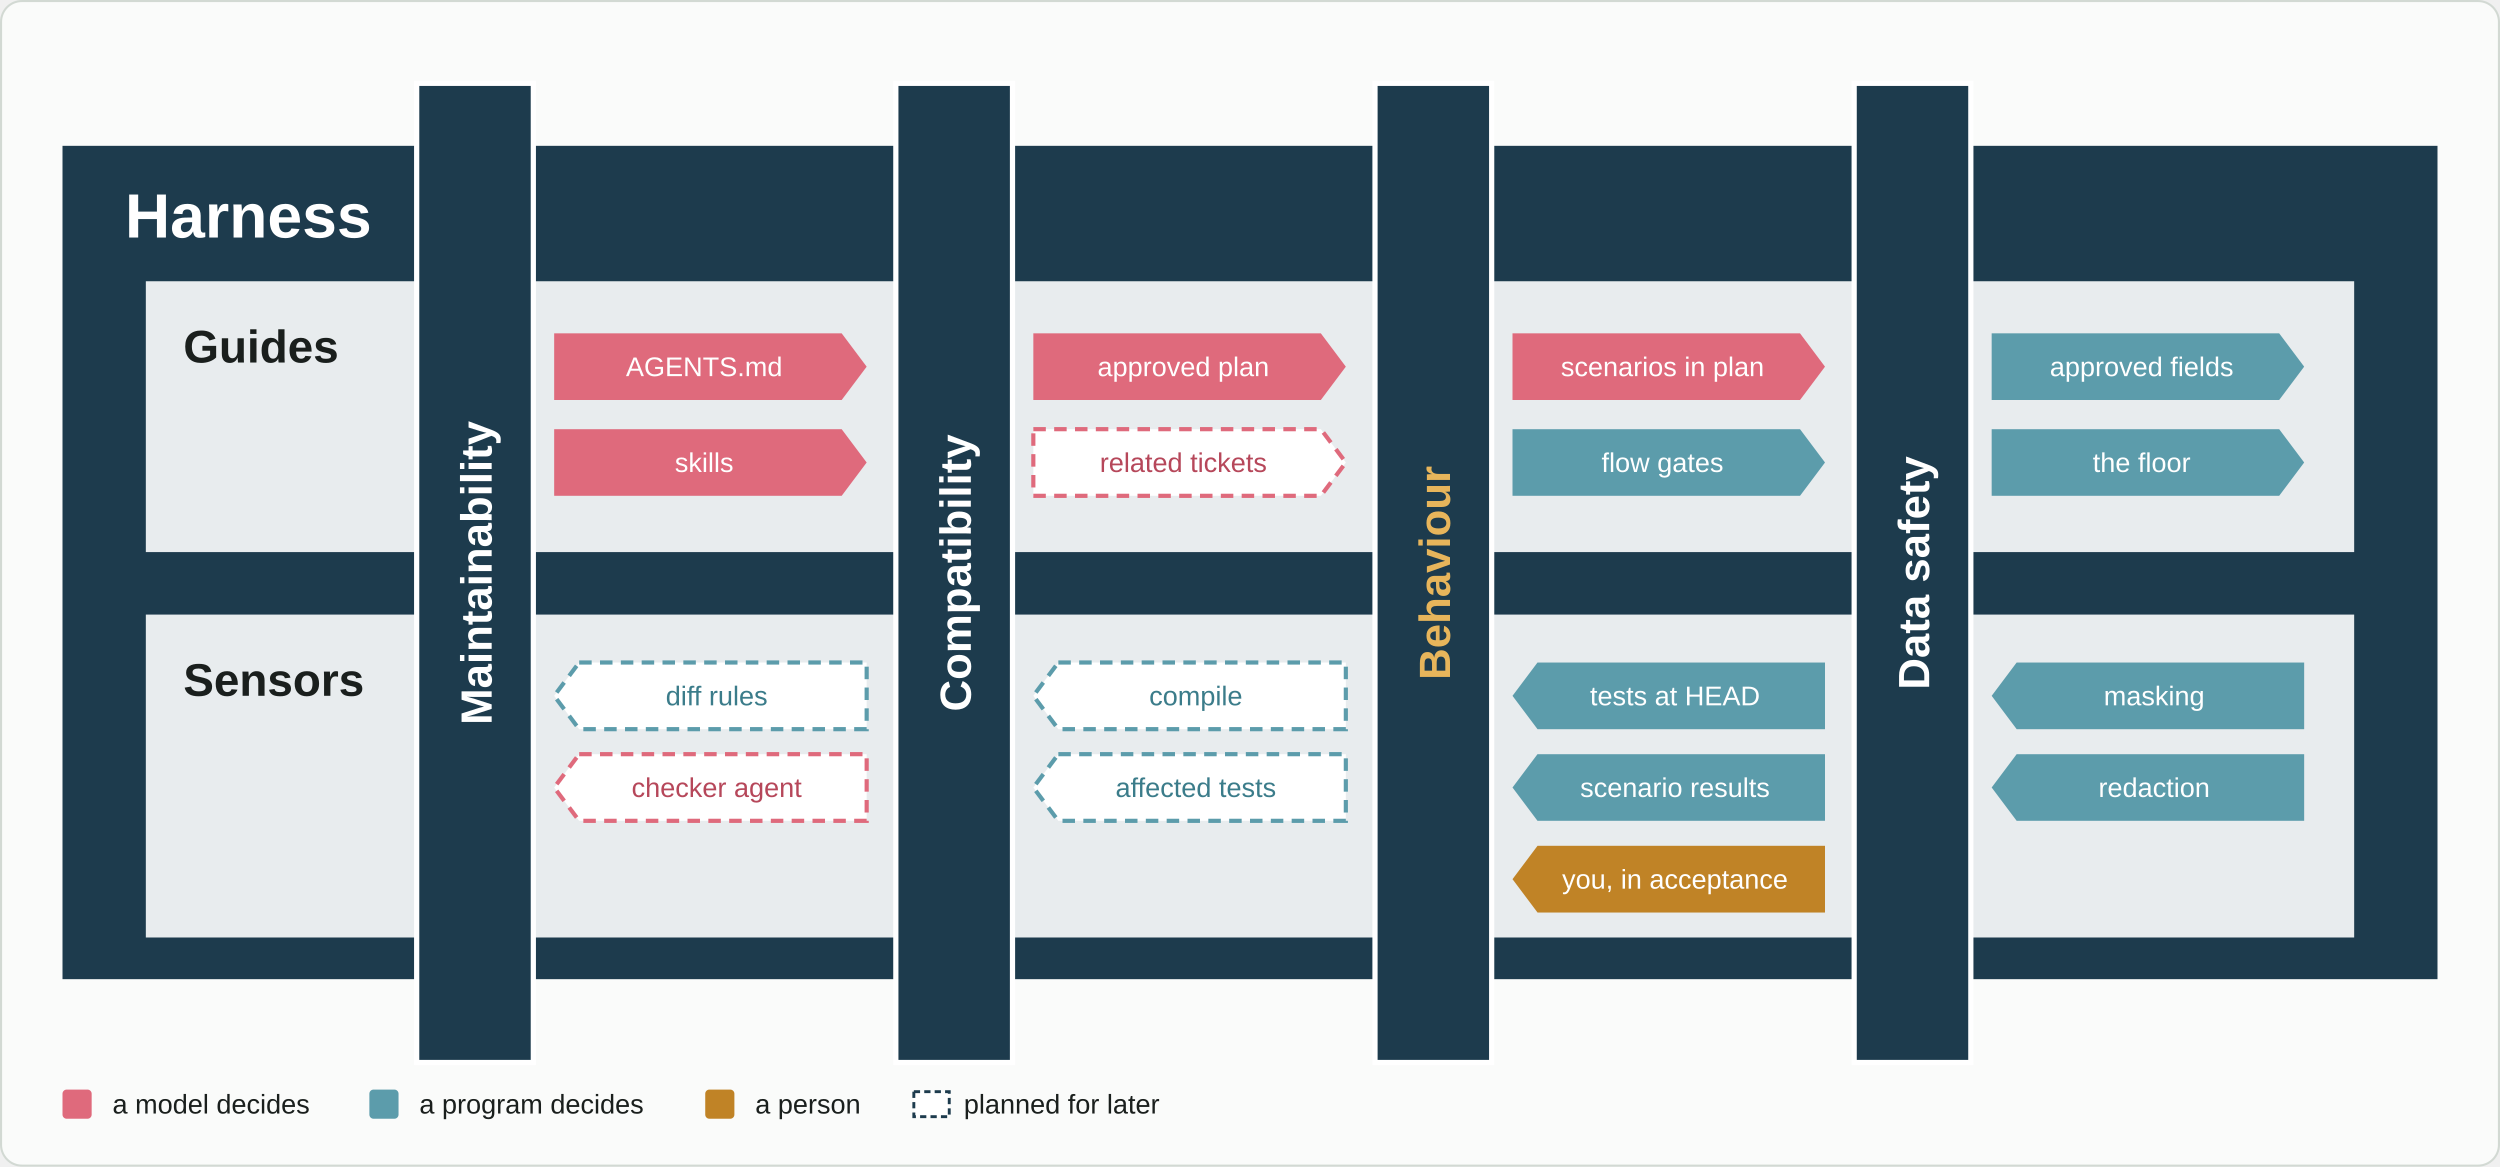
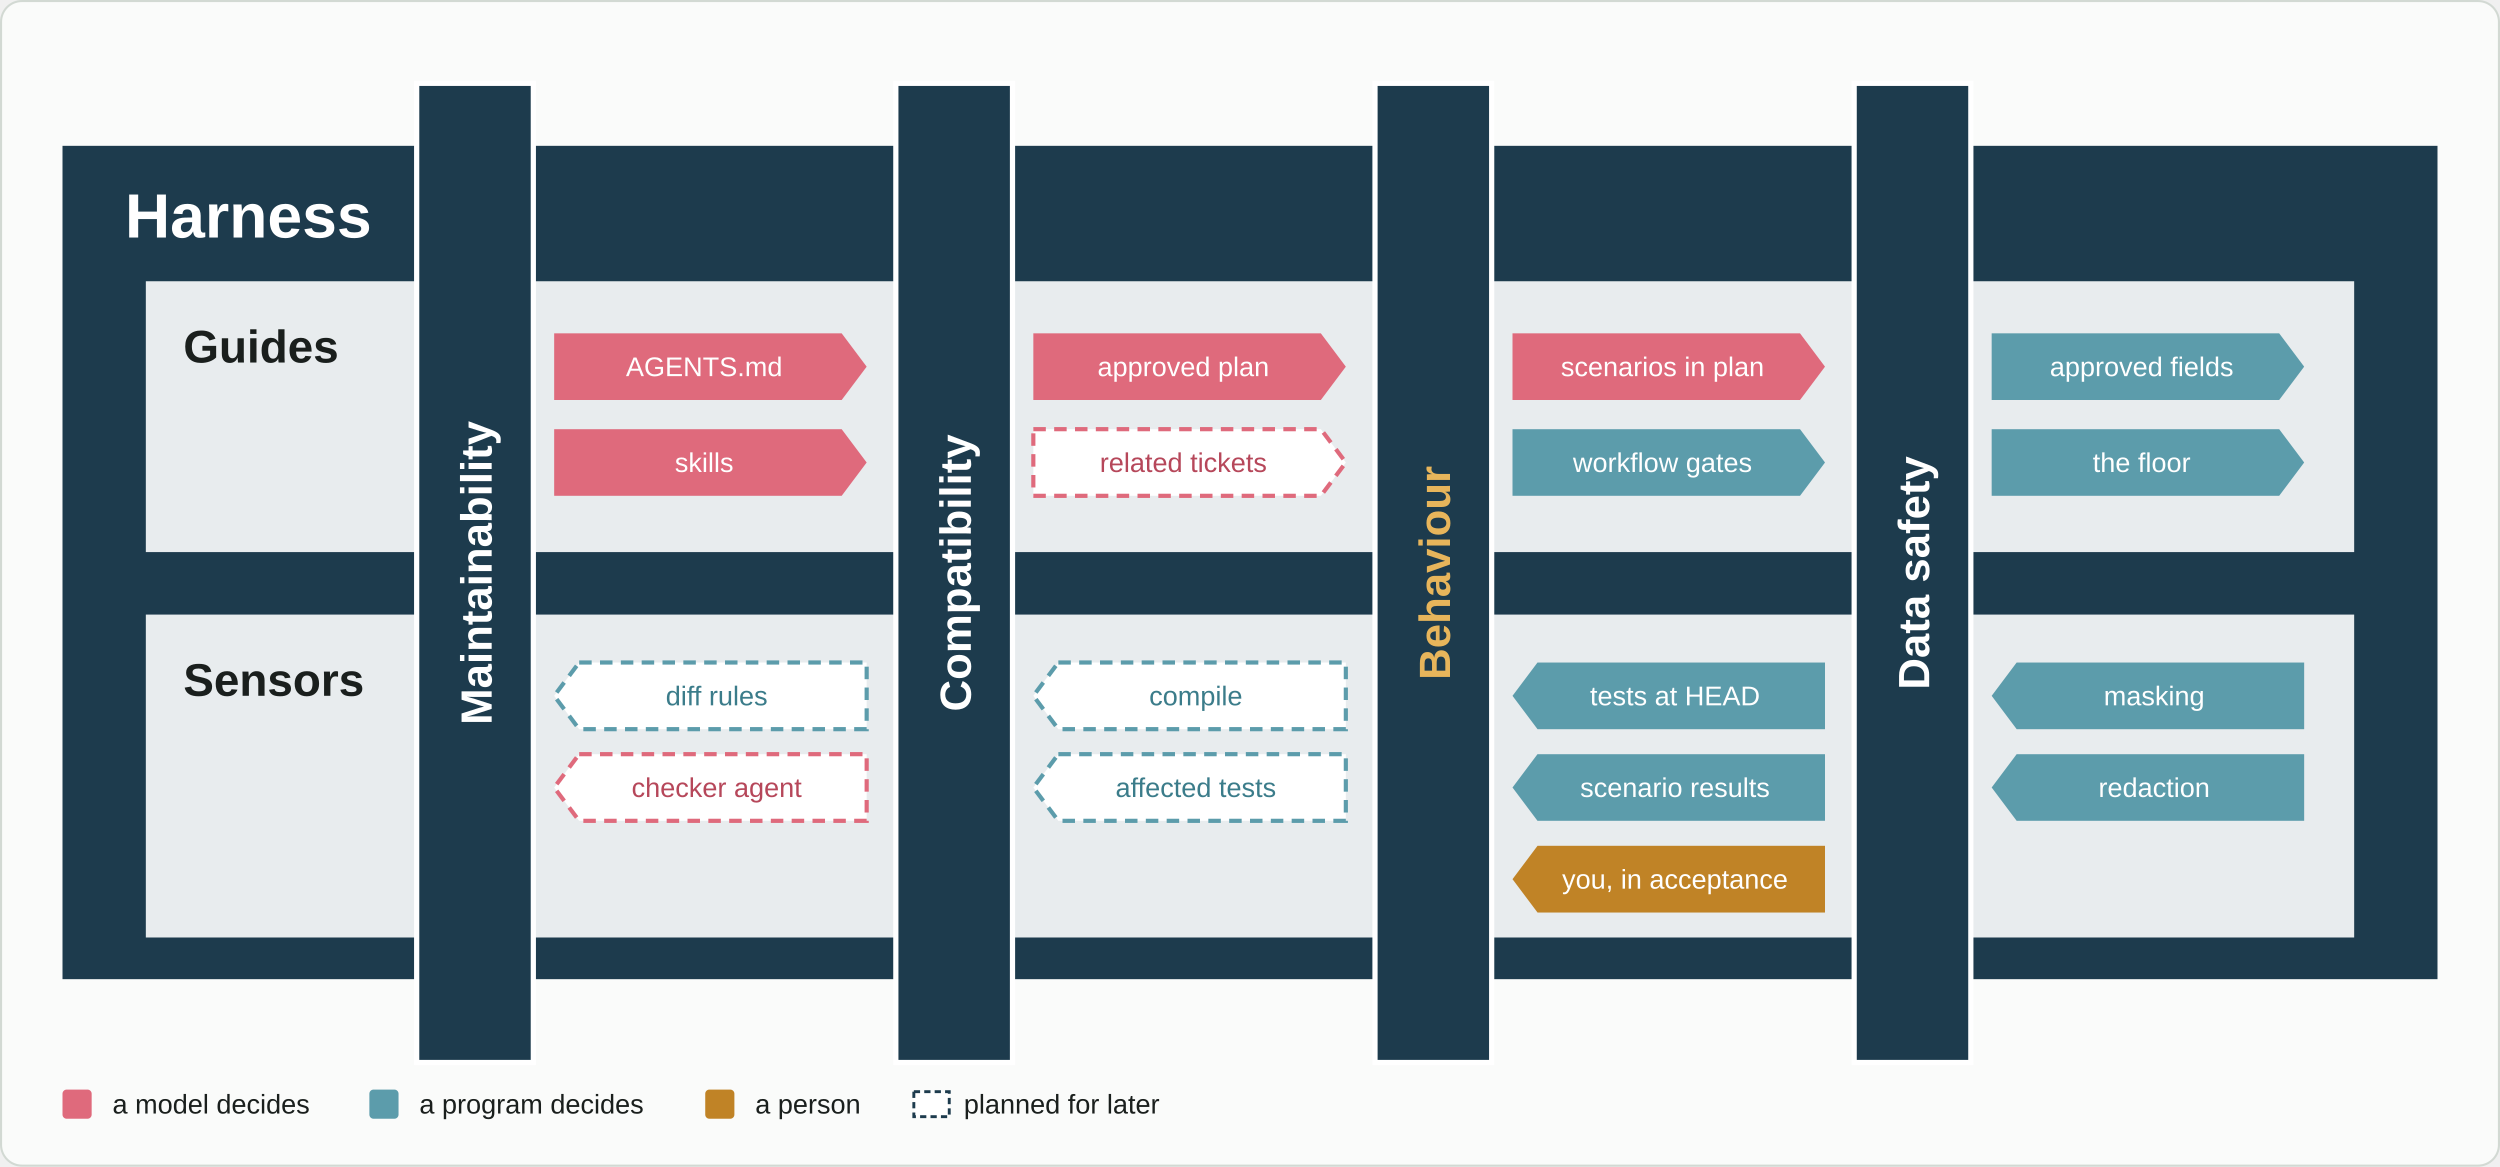
<svg xmlns="http://www.w3.org/2000/svg" width="1200" height="560" viewBox="0 0 1200 560" role="img" aria-label="A harness frame with a guides row and a sensors row, crossed by four columns: maintainability, compatibility, behaviour and data safety, each with its own guides and sensors." font-family="IBM Plex Sans, Segoe UI, Arial, sans-serif">
  <rect x="0.5" y="0.5" width="1199" height="559" rx="10" fill="#FAFBFA" stroke="#D2D9D3" />
  <rect x="30" y="70" width="1140" height="400" fill="#1D3B4D" />
  <text x="60" y="114" font-size="30" fill="#FFFFFF" font-weight="700">Harness</text>
  <rect x="70" y="135" width="1060" height="130" fill="#E8ECEE" />
  <text x="88" y="174" font-size="22" fill="#1A1F1D" font-weight="700">Guides</text>
  <rect x="70" y="295" width="1060" height="155" fill="#E8ECEE" />
  <text x="88" y="334" font-size="22" fill="#1A1F1D" font-weight="700">Sensors</text>
  <rect x="200" y="40" width="56" height="470" fill="#1D3B4D" stroke="#FFFFFF" stroke-width="2.5" />
  <text x="236" y="275" font-size="21" fill="#FFFFFF" font-weight="700" text-anchor="middle" transform="rotate(-90 236 275)">Maintainability</text>
  <rect x="430" y="40" width="56" height="470" fill="#1D3B4D" stroke="#FFFFFF" stroke-width="2.5" />
  <text x="466" y="275" font-size="21" fill="#FFFFFF" font-weight="700" text-anchor="middle" transform="rotate(-90 466 275)">Compatibility</text>
  <rect x="660" y="40" width="56" height="470" fill="#1D3B4D" stroke="#FFFFFF" stroke-width="2.5" />
  <text x="696" y="275" font-size="21" fill="#E7B55B" font-weight="700" text-anchor="middle" transform="rotate(-90 696 275)">Behaviour</text>
  <rect x="890" y="40" width="56" height="470" fill="#1D3B4D" stroke="#FFFFFF" stroke-width="2.5" />
  <text x="926" y="275" font-size="21" fill="#FFFFFF" font-weight="700" text-anchor="middle" transform="rotate(-90 926 275)">Data safety</text>
  <polygon points="266,160 404,160 416,176 404,192 266,192" fill="#DF6A7C" />
  <text x="338" y="180.55" font-size="13" fill="#FFFFFF" text-anchor="middle">AGENTS.md</text>
  <polygon points="266,206 404,206 416,222 404,238 266,238" fill="#DF6A7C" />
  <text x="338" y="226.55" font-size="13" fill="#FFFFFF" text-anchor="middle">skills</text>
  <polygon points="496,160 634,160 646,176 634,192 496,192" fill="#DF6A7C" />
  <text x="568" y="180.55" font-size="13" fill="#FFFFFF" text-anchor="middle">approved plan</text>
  <polygon points="496,206 634,206 646,222 634,238 496,238" fill="#FFFFFF" stroke="#DF6A7C" stroke-width="2" stroke-dasharray="6 4" />
  <text x="568" y="226.55" font-size="13" fill="#B6475A" text-anchor="middle">related tickets</text>
  <polygon points="726,160 864,160 876,176 864,192 726,192" fill="#DF6A7C" />
  <text x="798" y="180.55" font-size="13" fill="#FFFFFF" text-anchor="middle">scenarios in plan</text>
  <polygon points="726,206 864,206 876,222 864,238 726,238" fill="#5C9CAB" />
-   <text x="798" y="226.55" font-size="13" fill="#FFFFFF" text-anchor="middle">flow gates</text>
+   <text x="798" y="226.55" font-size="13" fill="#FFFFFF" text-anchor="middle">workflow gates</text>
  <polygon points="956,160 1094,160 1106,176 1094,192 956,192" fill="#5C9CAB" />
  <text x="1028" y="180.55" font-size="13" fill="#FFFFFF" text-anchor="middle">approved fields</text>
  <polygon points="956,206 1094,206 1106,222 1094,238 956,238" fill="#5C9CAB" />
  <text x="1028" y="226.55" font-size="13" fill="#FFFFFF" text-anchor="middle">the floor</text>
  <polygon points="278,318 416,318 416,350 278,350 266,334" fill="#FFFFFF" stroke="#5C9CAB" stroke-width="2" stroke-dasharray="6 4" />
  <text x="344" y="338.55" font-size="13" fill="#3B7C8A" text-anchor="middle">diff rules</text>
  <polygon points="278,362 416,362 416,394 278,394 266,378" fill="#FFFFFF" stroke="#DF6A7C" stroke-width="2" stroke-dasharray="6 4" />
  <text x="344" y="382.55" font-size="13" fill="#B6475A" text-anchor="middle">checker agent</text>
  <polygon points="508,318 646,318 646,350 508,350 496,334" fill="#FFFFFF" stroke="#5C9CAB" stroke-width="2" stroke-dasharray="6 4" />
  <text x="574" y="338.55" font-size="13" fill="#3B7C8A" text-anchor="middle">compile</text>
  <polygon points="508,362 646,362 646,394 508,394 496,378" fill="#FFFFFF" stroke="#5C9CAB" stroke-width="2" stroke-dasharray="6 4" />
  <text x="574" y="382.55" font-size="13" fill="#3B7C8A" text-anchor="middle">affected tests</text>
  <polygon points="738,318 876,318 876,350 738,350 726,334" fill="#5C9CAB" />
  <text x="804" y="338.55" font-size="13" fill="#FFFFFF" text-anchor="middle">tests at HEAD</text>
  <polygon points="738,362 876,362 876,394 738,394 726,378" fill="#5C9CAB" />
  <text x="804" y="382.55" font-size="13" fill="#FFFFFF" text-anchor="middle">scenario results</text>
  <polygon points="738,406 876,406 876,438 738,438 726,422" fill="#C08326" />
  <text x="804" y="426.55" font-size="13" fill="#FFFFFF" text-anchor="middle">you, in acceptance</text>
  <polygon points="968,318 1106,318 1106,350 968,350 956,334" fill="#5C9CAB" />
  <text x="1034" y="338.55" font-size="13" fill="#FFFFFF" text-anchor="middle">masking</text>
  <polygon points="968,362 1106,362 1106,394 968,394 956,378" fill="#5C9CAB" />
  <text x="1034" y="382.55" font-size="13" fill="#FFFFFF" text-anchor="middle">redaction</text>
  <rect x="30" y="523" width="14" height="14" rx="2" fill="#DF6A7C" />
  <text x="54" y="534.5" font-size="13" fill="#1A1F1D">a model decides</text>
  <rect x="177.3" y="523" width="14" height="14" rx="2" fill="#5C9CAB" />
  <text x="201.3" y="534.5" font-size="13" fill="#1A1F1D">a program decides</text>
  <rect x="338.51" y="523" width="14" height="14" rx="2" fill="#C08326" />
  <text x="362.51" y="534.5" font-size="13" fill="#1A1F1D">a person</text>
  <rect x="438.64" y="524" width="17" height="12" fill="#FFFFFF" stroke="#1D3B4D" stroke-width="1.4" stroke-dasharray="3 2" />
  <text x="462.64" y="534.5" font-size="13" fill="#1A1F1D">planned for later</text>
</svg>
